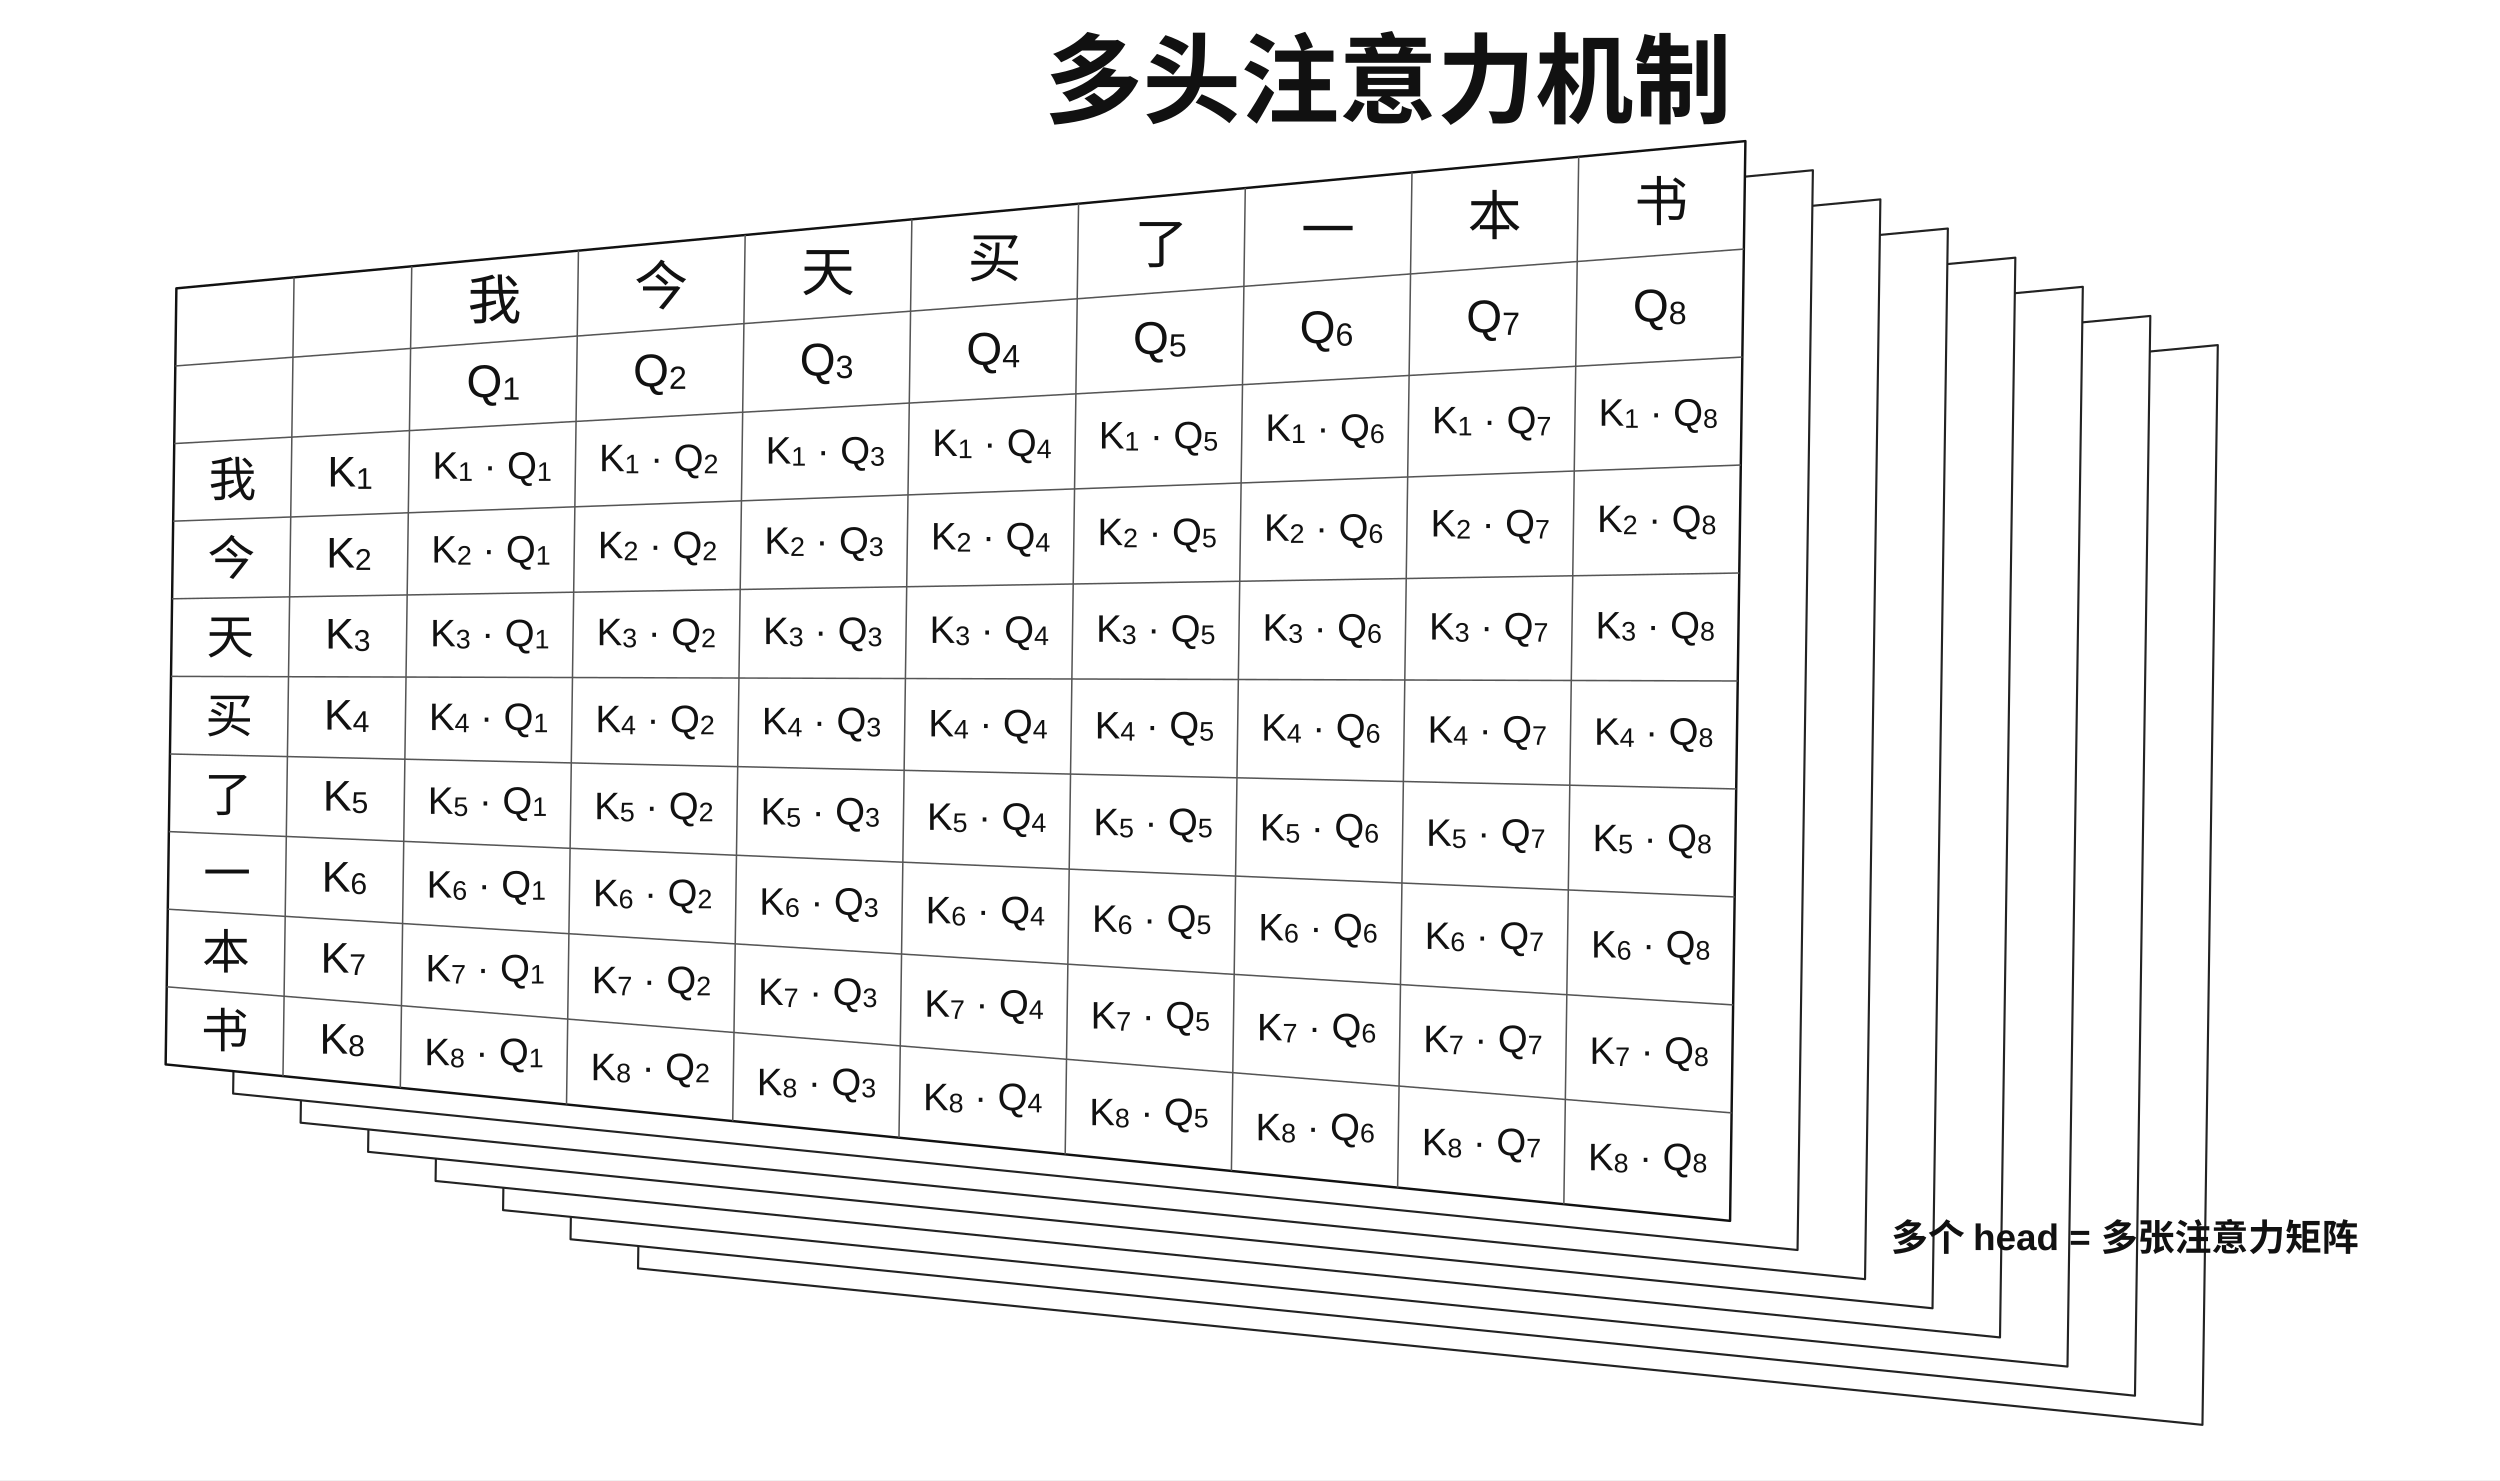
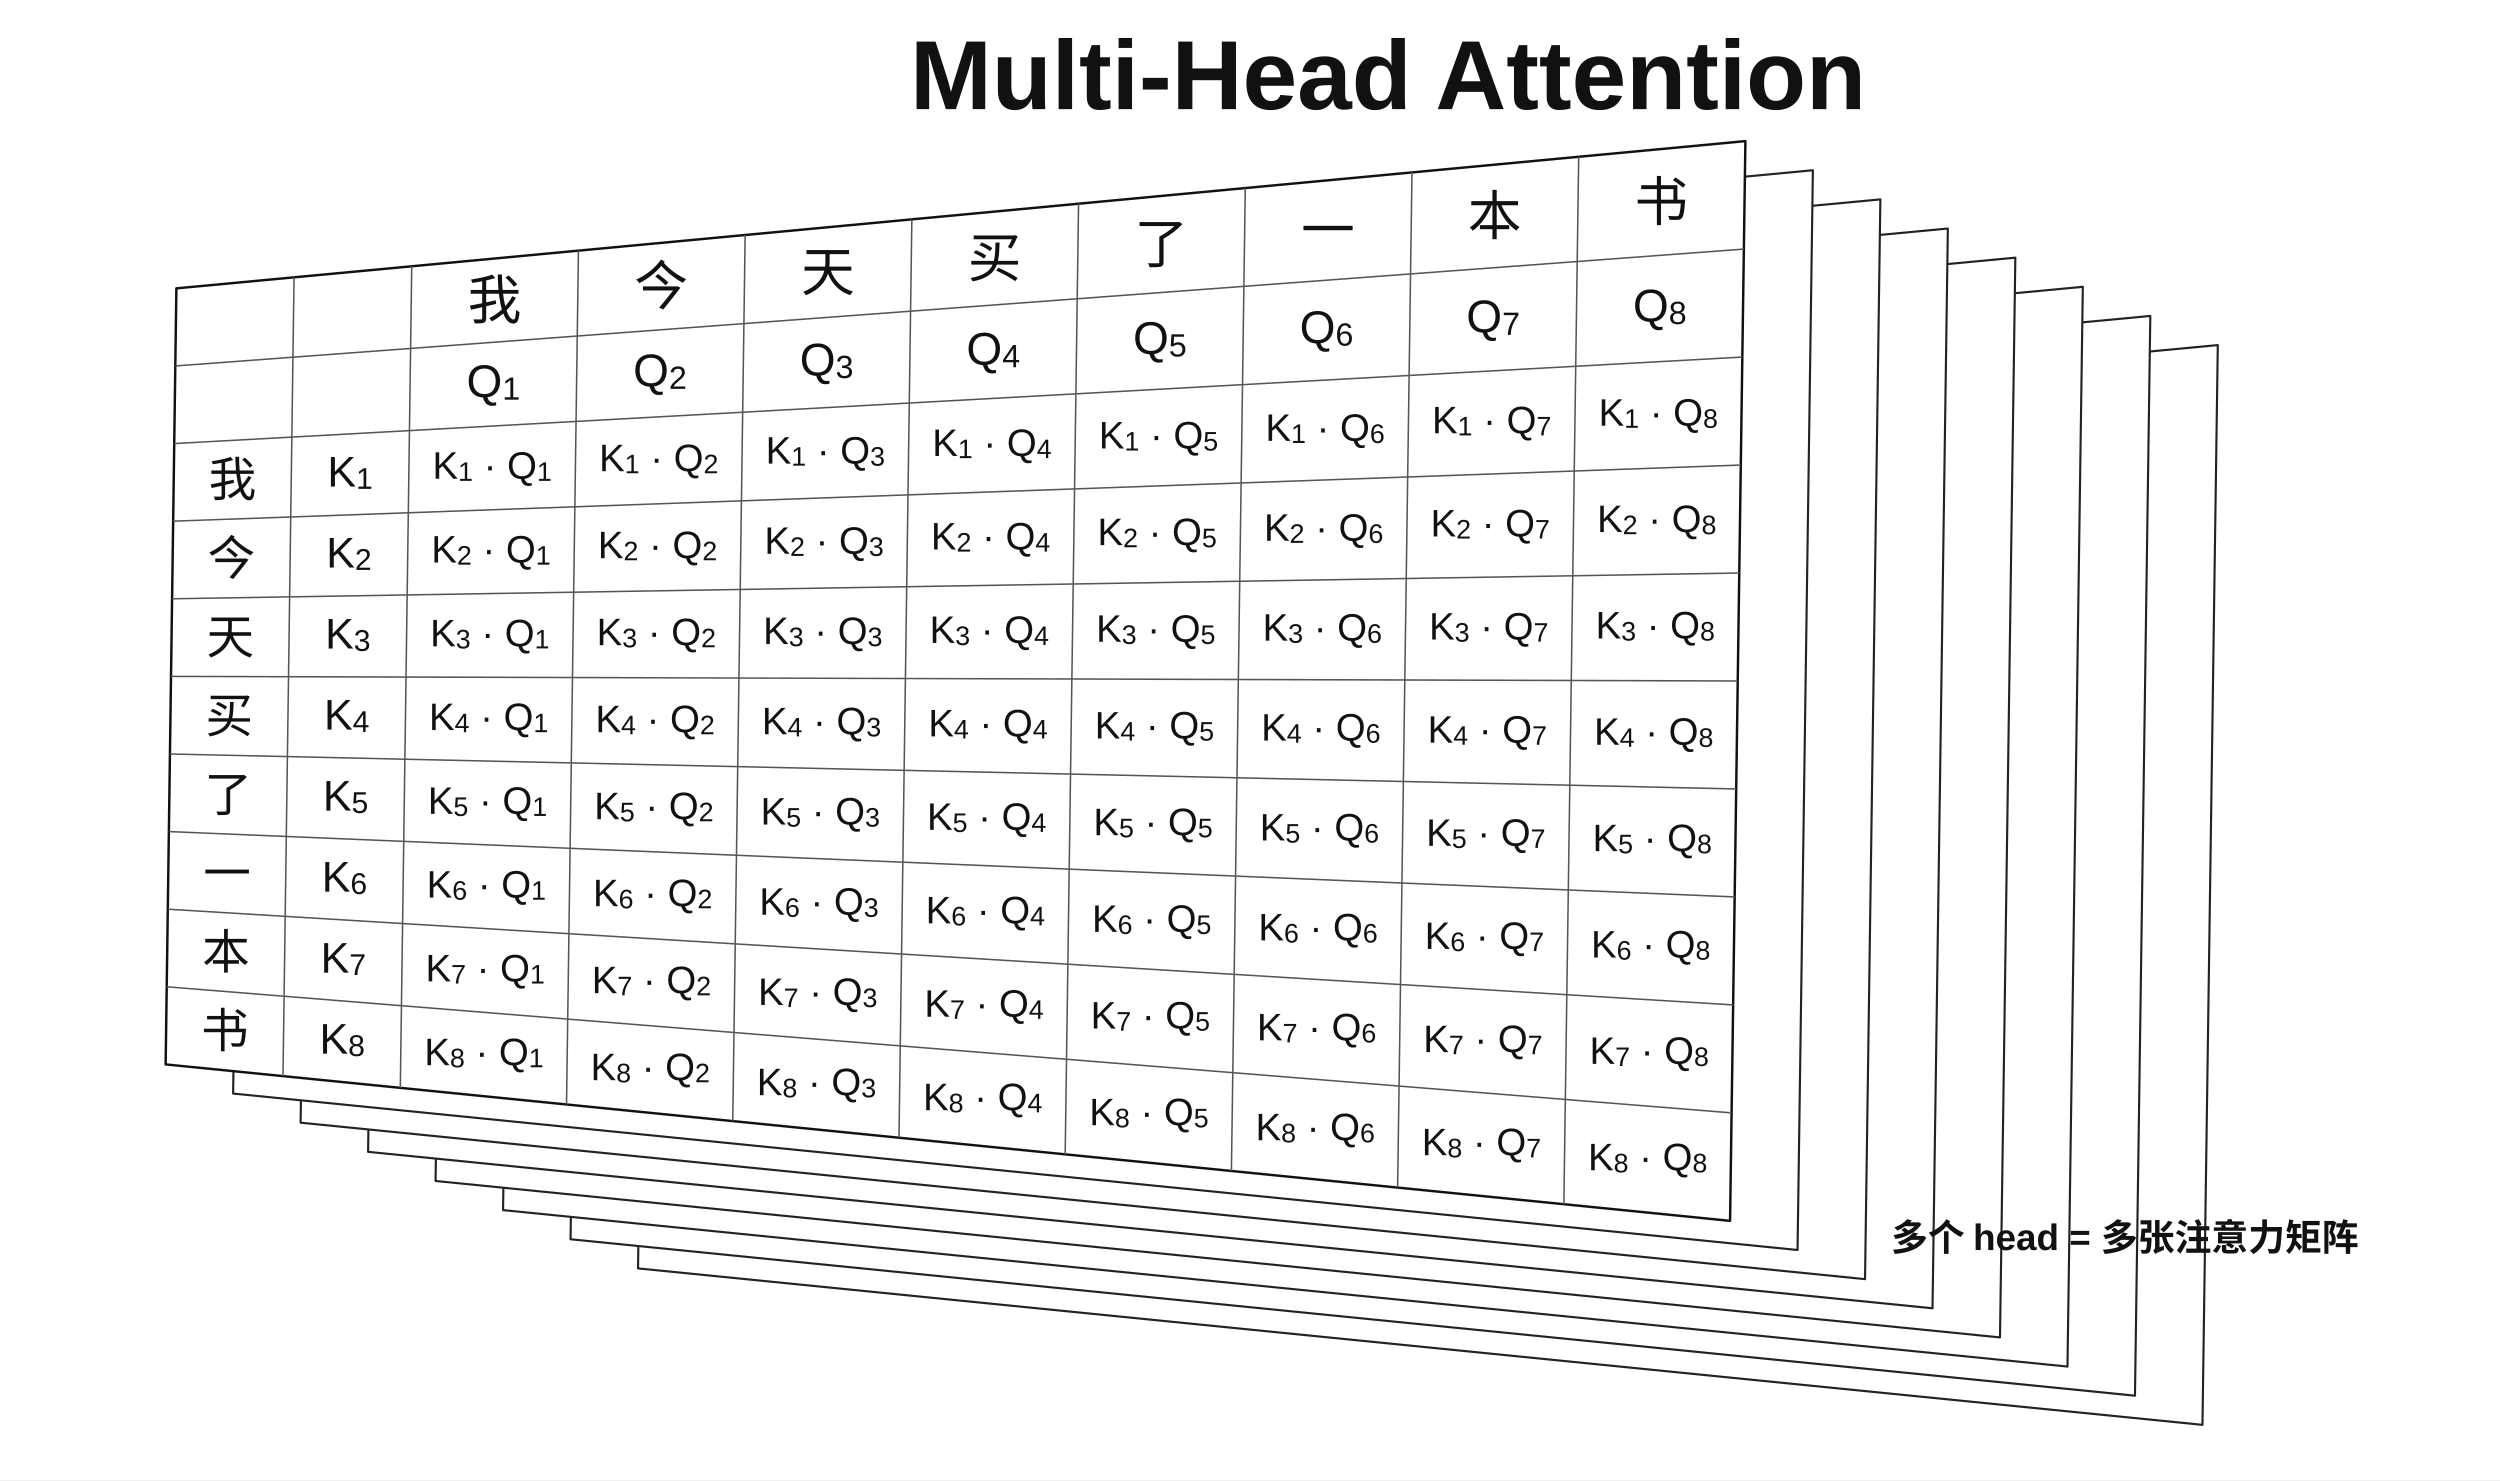
<svg xmlns="http://www.w3.org/2000/svg" width="1630" height="965" viewBox="0 0 1630 965" role="img" aria-labelledby="title description">
  <rect width="1630" height="965" fill="white" />
  <g id="stacked-heads" fill="white" stroke="#222" stroke-width="1.4" stroke-linejoin="round">
    <polygon id="head-8" points="423,321 1446,225 1436,929 416,827" />
    <polygon id="head-7" points="379,302 1402,206 1392,910 372,808" />
    <polygon id="head-6" points="335,283 1358,187 1348,891 328,789" />
    <polygon id="head-5" points="291,264 1314,168 1304,872 284,770" />
    <polygon id="head-4" points="247,245 1270,149 1260,853 240,751" />
    <polygon id="head-3" points="203,226 1226,130 1216,834 196,732" />
    <polygon id="head-2" points="159,207 1182,111 1172,815 152,713" />
  </g>
  <polygon id="head-1" points="115,188 1138,92 1128,796 108,694" fill="white" stroke="#111" stroke-width="1.6" stroke-linejoin="round" />
  <g id="front-grid" fill="none" stroke="#555" stroke-width="1">
    <line x1="191.72" y1="180.8" x2="184.5" y2="701.65" />
    <line x1="268.45" y1="173.6" x2="261" y2="709.3" />
    <line x1="377.14" y1="163.4" x2="369.37" y2="720.14" />
    <line x1="485.84" y1="153.2" x2="477.75" y2="730.97" />
    <line x1="594.53" y1="143" x2="586.13" y2="741.81" />
    <line x1="703.22" y1="132.8" x2="694.5" y2="752.65" />
    <line x1="811.92" y1="122.6" x2="802.88" y2="763.49" />
    <line x1="920.61" y1="112.4" x2="911.25" y2="774.33" />
    <line x1="1029.31" y1="102.2" x2="1019.63" y2="785.16" />
    <line x1="114.3" y1="238.6" x2="1137" y2="162.4" />
    <line x1="113.6" y1="289.2" x2="1136" y2="232.8" />
    <line x1="112.9" y1="339.8" x2="1135" y2="303.2" />
    <line x1="112.2" y1="390.4" x2="1134" y2="373.6" />
    <line x1="111.5" y1="441" x2="1133" y2="444" />
    <line x1="110.8" y1="491.6" x2="1132" y2="514.4" />
    <line x1="110.1" y1="542.2" x2="1131" y2="584.8" />
    <line x1="109.4" y1="592.8" x2="1130" y2="655.2" />
    <line x1="108.7" y1="643.4" x2="1129" y2="725.6" />
  </g>
  <g id="editable-labels" fill="#111" font-family="Arial, Microsoft YaHei, Noto Sans CJK SC, sans-serif" font-weight="400" text-anchor="middle" dominant-baseline="middle">
-     <text id="diagram-heading" x="905" y="53" font-size="64" font-weight="700">多头注意力机制</text>
+     <text id="diagram-heading" x="905" y="53" font-size="64" font-weight="700">Multi-Head Attention</text>
    <text x="322.42" y="195.81" font-size="35" data-token="1">我</text>
    <text x="321.66" y="250.43" font-size="30" data-query-label="1">Q<tspan baseline-shift="sub" font-size="70%">1</tspan>
    </text>
    <text x="151.58" y="312.76" font-size="31">我</text>
    <text x="228.25" y="309.27" font-size="28" data-key-label="1">K<tspan baseline-shift="sub" font-size="70%">1</tspan>
    </text>
    <text x="431.09" y="186.66" font-size="35" data-token="2">今</text>
    <text x="430.3" y="243.39" font-size="30" data-query-label="2">Q<tspan baseline-shift="sub" font-size="70%">2</tspan>
    </text>
    <text x="150.87" y="364.1" font-size="31">今</text>
    <text x="227.52" y="362.1" font-size="28" data-key-label="2">K<tspan baseline-shift="sub" font-size="70%">2</tspan>
    </text>
    <text x="539.77" y="177.51" font-size="35" data-token="3">天</text>
    <text x="538.95" y="236.34" font-size="30" data-query-label="3">Q<tspan baseline-shift="sub" font-size="70%">3</tspan>
    </text>
    <text x="150.16" y="415.44" font-size="31">天</text>
    <text x="226.79" y="414.92" font-size="28" data-key-label="3">K<tspan baseline-shift="sub" font-size="70%">3</tspan>
    </text>
    <text x="648.45" y="168.37" font-size="35" data-token="4">买</text>
    <text x="647.59" y="229.3" font-size="30" data-query-label="4">Q<tspan baseline-shift="sub" font-size="70%">4</tspan>
    </text>
    <text x="149.45" y="466.78" font-size="31">买</text>
    <text x="226.05" y="467.75" font-size="28" data-key-label="4">K<tspan baseline-shift="sub" font-size="70%">4</tspan>
    </text>
    <text x="757.13" y="159.22" font-size="35" data-token="5">了</text>
    <text x="756.24" y="222.26" font-size="30" data-query-label="5">Q<tspan baseline-shift="sub" font-size="70%">5</tspan>
    </text>
    <text x="148.74" y="518.13" font-size="31">了</text>
    <text x="225.32" y="520.58" font-size="28" data-key-label="5">K<tspan baseline-shift="sub" font-size="70%">5</tspan>
    </text>
    <text x="865.81" y="150.07" font-size="35" data-token="6">一</text>
    <text x="864.89" y="215.21" font-size="30" data-query-label="6">Q<tspan baseline-shift="sub" font-size="70%">6</tspan>
    </text>
    <text x="148.03" y="569.47" font-size="31">一</text>
    <text x="224.58" y="573.41" font-size="28" data-key-label="6">K<tspan baseline-shift="sub" font-size="70%">6</tspan>
    </text>
    <text x="974.48" y="140.92" font-size="35" data-token="7">本</text>
    <text x="973.53" y="208.17" font-size="30" data-query-label="7">Q<tspan baseline-shift="sub" font-size="70%">7</tspan>
    </text>
    <text x="147.32" y="620.81" font-size="31">本</text>
    <text x="223.85" y="626.23" font-size="28" data-key-label="7">K<tspan baseline-shift="sub" font-size="70%">7</tspan>
    </text>
    <text x="1083.16" y="131.77" font-size="35" data-token="8">书</text>
    <text x="1082.18" y="201.12" font-size="30" data-query-label="8">Q<tspan baseline-shift="sub" font-size="70%">8</tspan>
    </text>
    <text x="146.61" y="672.15" font-size="31">书</text>
    <text x="223.12" y="679.06" font-size="28" data-key-label="8">K<tspan baseline-shift="sub" font-size="70%">8</tspan>
    </text>
    <text x="320.89" y="305.05" font-size="25" id="score-k1-q1" data-key="1" data-query="1">K<tspan baseline-shift="sub" font-size="70%">1</tspan> · Q<tspan baseline-shift="sub" font-size="70%">1</tspan>
    </text>
    <text x="429.51" y="300.11" font-size="25" id="score-k1-q2" data-key="1" data-query="2">K<tspan baseline-shift="sub" font-size="70%">1</tspan> · Q<tspan baseline-shift="sub" font-size="70%">2</tspan>
    </text>
    <text x="538.12" y="295.17" font-size="25" id="score-k1-q3" data-key="1" data-query="3">K<tspan baseline-shift="sub" font-size="70%">1</tspan> · Q<tspan baseline-shift="sub" font-size="70%">3</tspan>
    </text>
    <text x="646.74" y="290.23" font-size="25" id="score-k1-q4" data-key="1" data-query="4">K<tspan baseline-shift="sub" font-size="70%">1</tspan> · Q<tspan baseline-shift="sub" font-size="70%">4</tspan>
    </text>
    <text x="755.35" y="285.29" font-size="25" id="score-k1-q5" data-key="1" data-query="5">K<tspan baseline-shift="sub" font-size="70%">1</tspan> · Q<tspan baseline-shift="sub" font-size="70%">5</tspan>
    </text>
    <text x="863.96" y="280.35" font-size="25" id="score-k1-q6" data-key="1" data-query="6">K<tspan baseline-shift="sub" font-size="70%">1</tspan> · Q<tspan baseline-shift="sub" font-size="70%">6</tspan>
    </text>
    <text x="972.58" y="275.41" font-size="25" id="score-k1-q7" data-key="1" data-query="7">K<tspan baseline-shift="sub" font-size="70%">1</tspan> · Q<tspan baseline-shift="sub" font-size="70%">7</tspan>
    </text>
    <text x="1081.19" y="270.47" font-size="25" id="score-k1-q8" data-key="1" data-query="8">K<tspan baseline-shift="sub" font-size="70%">1</tspan> · Q<tspan baseline-shift="sub" font-size="70%">8</tspan>
    </text>
    <text x="320.13" y="359.68" font-size="25" id="score-k2-q1" data-key="2" data-query="1">K<tspan baseline-shift="sub" font-size="70%">2</tspan> · Q<tspan baseline-shift="sub" font-size="70%">1</tspan>
    </text>
    <text x="428.72" y="356.84" font-size="25" id="score-k2-q2" data-key="2" data-query="2">K<tspan baseline-shift="sub" font-size="70%">2</tspan> · Q<tspan baseline-shift="sub" font-size="70%">2</tspan>
    </text>
    <text x="537.3" y="354" font-size="25" id="score-k2-q3" data-key="2" data-query="3">K<tspan baseline-shift="sub" font-size="70%">2</tspan> · Q<tspan baseline-shift="sub" font-size="70%">3</tspan>
    </text>
    <text x="645.88" y="351.17" font-size="25" id="score-k2-q4" data-key="2" data-query="4">K<tspan baseline-shift="sub" font-size="70%">2</tspan> · Q<tspan baseline-shift="sub" font-size="70%">4</tspan>
    </text>
    <text x="754.46" y="348.33" font-size="25" id="score-k2-q5" data-key="2" data-query="5">K<tspan baseline-shift="sub" font-size="70%">2</tspan> · Q<tspan baseline-shift="sub" font-size="70%">5</tspan>
    </text>
    <text x="863.04" y="345.49" font-size="25" id="score-k2-q6" data-key="2" data-query="6">K<tspan baseline-shift="sub" font-size="70%">2</tspan> · Q<tspan baseline-shift="sub" font-size="70%">6</tspan>
    </text>
    <text x="971.63" y="342.66" font-size="25" id="score-k2-q7" data-key="2" data-query="7">K<tspan baseline-shift="sub" font-size="70%">2</tspan> · Q<tspan baseline-shift="sub" font-size="70%">7</tspan>
    </text>
    <text x="1080.21" y="339.82" font-size="25" id="score-k2-q8" data-key="2" data-query="8">K<tspan baseline-shift="sub" font-size="70%">2</tspan> · Q<tspan baseline-shift="sub" font-size="70%">8</tspan>
    </text>
    <text x="319.37" y="414.3" font-size="25" id="score-k3-q1" data-key="3" data-query="1">K<tspan baseline-shift="sub" font-size="70%">3</tspan> · Q<tspan baseline-shift="sub" font-size="70%">1</tspan>
    </text>
    <text x="427.92" y="413.57" font-size="25" id="score-k3-q2" data-key="3" data-query="2">K<tspan baseline-shift="sub" font-size="70%">3</tspan> · Q<tspan baseline-shift="sub" font-size="70%">2</tspan>
    </text>
    <text x="536.47" y="412.83" font-size="25" id="score-k3-q3" data-key="3" data-query="3">K<tspan baseline-shift="sub" font-size="70%">3</tspan> · Q<tspan baseline-shift="sub" font-size="70%">3</tspan>
    </text>
    <text x="645.02" y="412.1" font-size="25" id="score-k3-q4" data-key="3" data-query="4">K<tspan baseline-shift="sub" font-size="70%">3</tspan> · Q<tspan baseline-shift="sub" font-size="70%">4</tspan>
    </text>
    <text x="753.57" y="411.37" font-size="25" id="score-k3-q5" data-key="3" data-query="5">K<tspan baseline-shift="sub" font-size="70%">3</tspan> · Q<tspan baseline-shift="sub" font-size="70%">5</tspan>
    </text>
    <text x="862.12" y="410.63" font-size="25" id="score-k3-q6" data-key="3" data-query="6">K<tspan baseline-shift="sub" font-size="70%">3</tspan> · Q<tspan baseline-shift="sub" font-size="70%">6</tspan>
    </text>
    <text x="970.67" y="409.9" font-size="25" id="score-k3-q7" data-key="3" data-query="7">K<tspan baseline-shift="sub" font-size="70%">3</tspan> · Q<tspan baseline-shift="sub" font-size="70%">7</tspan>
    </text>
    <text x="1079.22" y="409.17" font-size="25" id="score-k3-q8" data-key="3" data-query="8">K<tspan baseline-shift="sub" font-size="70%">3</tspan> · Q<tspan baseline-shift="sub" font-size="70%">8</tspan>
    </text>
    <text x="318.61" y="468.92" font-size="25" id="score-k4-q1" data-key="4" data-query="1">K<tspan baseline-shift="sub" font-size="70%">4</tspan> · Q<tspan baseline-shift="sub" font-size="70%">1</tspan>
    </text>
    <text x="427.13" y="470.29" font-size="25" id="score-k4-q2" data-key="4" data-query="2">K<tspan baseline-shift="sub" font-size="70%">4</tspan> · Q<tspan baseline-shift="sub" font-size="70%">2</tspan>
    </text>
    <text x="535.65" y="471.66" font-size="25" id="score-k4-q3" data-key="4" data-query="3">K<tspan baseline-shift="sub" font-size="70%">4</tspan> · Q<tspan baseline-shift="sub" font-size="70%">3</tspan>
    </text>
    <text x="644.17" y="473.03" font-size="25" id="score-k4-q4" data-key="4" data-query="4">K<tspan baseline-shift="sub" font-size="70%">4</tspan> · Q<tspan baseline-shift="sub" font-size="70%">4</tspan>
    </text>
    <text x="752.69" y="474.4" font-size="25" id="score-k4-q5" data-key="4" data-query="5">K<tspan baseline-shift="sub" font-size="70%">4</tspan> · Q<tspan baseline-shift="sub" font-size="70%">5</tspan>
    </text>
    <text x="861.2" y="475.77" font-size="25" id="score-k4-q6" data-key="4" data-query="6">K<tspan baseline-shift="sub" font-size="70%">4</tspan> · Q<tspan baseline-shift="sub" font-size="70%">6</tspan>
    </text>
    <text x="969.72" y="477.14" font-size="25" id="score-k4-q7" data-key="4" data-query="7">K<tspan baseline-shift="sub" font-size="70%">4</tspan> · Q<tspan baseline-shift="sub" font-size="70%">7</tspan>
    </text>
    <text x="1078.24" y="478.51" font-size="25" id="score-k4-q8" data-key="4" data-query="8">K<tspan baseline-shift="sub" font-size="70%">4</tspan> · Q<tspan baseline-shift="sub" font-size="70%">8</tspan>
    </text>
    <text x="317.85" y="523.54" font-size="25" id="score-k5-q1" data-key="5" data-query="1">K<tspan baseline-shift="sub" font-size="70%">5</tspan> · Q<tspan baseline-shift="sub" font-size="70%">1</tspan>
    </text>
    <text x="426.34" y="527.02" font-size="25" id="score-k5-q2" data-key="5" data-query="2">K<tspan baseline-shift="sub" font-size="70%">5</tspan> · Q<tspan baseline-shift="sub" font-size="70%">2</tspan>
    </text>
    <text x="534.82" y="530.49" font-size="25" id="score-k5-q3" data-key="5" data-query="3">K<tspan baseline-shift="sub" font-size="70%">5</tspan> · Q<tspan baseline-shift="sub" font-size="70%">3</tspan>
    </text>
    <text x="643.31" y="533.97" font-size="25" id="score-k5-q4" data-key="5" data-query="4">K<tspan baseline-shift="sub" font-size="70%">5</tspan> · Q<tspan baseline-shift="sub" font-size="70%">4</tspan>
    </text>
    <text x="751.8" y="537.44" font-size="25" id="score-k5-q5" data-key="5" data-query="5">K<tspan baseline-shift="sub" font-size="70%">5</tspan> · Q<tspan baseline-shift="sub" font-size="70%">5</tspan>
    </text>
    <text x="860.28" y="540.91" font-size="25" id="score-k5-q6" data-key="5" data-query="6">K<tspan baseline-shift="sub" font-size="70%">5</tspan> · Q<tspan baseline-shift="sub" font-size="70%">6</tspan>
    </text>
    <text x="968.77" y="544.39" font-size="25" id="score-k5-q7" data-key="5" data-query="7">K<tspan baseline-shift="sub" font-size="70%">5</tspan> · Q<tspan baseline-shift="sub" font-size="70%">7</tspan>
    </text>
    <text x="1077.26" y="547.86" font-size="25" id="score-k5-q8" data-key="5" data-query="8">K<tspan baseline-shift="sub" font-size="70%">5</tspan> · Q<tspan baseline-shift="sub" font-size="70%">8</tspan>
    </text>
    <text x="317.09" y="578.16" font-size="25" id="score-k6-q1" data-key="6" data-query="1">K<tspan baseline-shift="sub" font-size="70%">6</tspan> · Q<tspan baseline-shift="sub" font-size="70%">1</tspan>
    </text>
    <text x="425.54" y="583.74" font-size="25" id="score-k6-q2" data-key="6" data-query="2">K<tspan baseline-shift="sub" font-size="70%">6</tspan> · Q<tspan baseline-shift="sub" font-size="70%">2</tspan>
    </text>
    <text x="534" y="589.32" font-size="25" id="score-k6-q3" data-key="6" data-query="3">K<tspan baseline-shift="sub" font-size="70%">6</tspan> · Q<tspan baseline-shift="sub" font-size="70%">3</tspan>
    </text>
    <text x="642.45" y="594.9" font-size="25" id="score-k6-q4" data-key="6" data-query="4">K<tspan baseline-shift="sub" font-size="70%">6</tspan> · Q<tspan baseline-shift="sub" font-size="70%">4</tspan>
    </text>
    <text x="750.91" y="600.48" font-size="25" id="score-k6-q5" data-key="6" data-query="5">K<tspan baseline-shift="sub" font-size="70%">6</tspan> · Q<tspan baseline-shift="sub" font-size="70%">5</tspan>
    </text>
    <text x="859.36" y="606.05" font-size="25" id="score-k6-q6" data-key="6" data-query="6">K<tspan baseline-shift="sub" font-size="70%">6</tspan> · Q<tspan baseline-shift="sub" font-size="70%">6</tspan>
    </text>
    <text x="967.82" y="611.63" font-size="25" id="score-k6-q7" data-key="6" data-query="7">K<tspan baseline-shift="sub" font-size="70%">6</tspan> · Q<tspan baseline-shift="sub" font-size="70%">7</tspan>
    </text>
    <text x="1076.27" y="617.21" font-size="25" id="score-k6-q8" data-key="6" data-query="8">K<tspan baseline-shift="sub" font-size="70%">6</tspan> · Q<tspan baseline-shift="sub" font-size="70%">8</tspan>
    </text>
    <text x="316.33" y="632.79" font-size="25" id="score-k7-q1" data-key="7" data-query="1">K<tspan baseline-shift="sub" font-size="70%">7</tspan> · Q<tspan baseline-shift="sub" font-size="70%">1</tspan>
    </text>
    <text x="424.75" y="640.47" font-size="25" id="score-k7-q2" data-key="7" data-query="2">K<tspan baseline-shift="sub" font-size="70%">7</tspan> · Q<tspan baseline-shift="sub" font-size="70%">2</tspan>
    </text>
    <text x="533.17" y="648.15" font-size="25" id="score-k7-q3" data-key="7" data-query="3">K<tspan baseline-shift="sub" font-size="70%">7</tspan> · Q<tspan baseline-shift="sub" font-size="70%">3</tspan>
    </text>
    <text x="641.6" y="655.83" font-size="25" id="score-k7-q4" data-key="7" data-query="4">K<tspan baseline-shift="sub" font-size="70%">7</tspan> · Q<tspan baseline-shift="sub" font-size="70%">4</tspan>
    </text>
    <text x="750.02" y="663.51" font-size="25" id="score-k7-q5" data-key="7" data-query="5">K<tspan baseline-shift="sub" font-size="70%">7</tspan> · Q<tspan baseline-shift="sub" font-size="70%">5</tspan>
    </text>
    <text x="858.44" y="671.2" font-size="25" id="score-k7-q6" data-key="7" data-query="6">K<tspan baseline-shift="sub" font-size="70%">7</tspan> · Q<tspan baseline-shift="sub" font-size="70%">6</tspan>
    </text>
    <text x="966.87" y="678.88" font-size="25" id="score-k7-q7" data-key="7" data-query="7">K<tspan baseline-shift="sub" font-size="70%">7</tspan> · Q<tspan baseline-shift="sub" font-size="70%">7</tspan>
    </text>
    <text x="1075.29" y="686.56" font-size="25" id="score-k7-q8" data-key="7" data-query="8">K<tspan baseline-shift="sub" font-size="70%">7</tspan> · Q<tspan baseline-shift="sub" font-size="70%">8</tspan>
    </text>
    <text x="315.57" y="687.41" font-size="25" id="score-k8-q1" data-key="8" data-query="1">K<tspan baseline-shift="sub" font-size="70%">8</tspan> · Q<tspan baseline-shift="sub" font-size="70%">1</tspan>
    </text>
    <text x="423.96" y="697.19" font-size="25" id="score-k8-q2" data-key="8" data-query="2">K<tspan baseline-shift="sub" font-size="70%">8</tspan> · Q<tspan baseline-shift="sub" font-size="70%">2</tspan>
    </text>
    <text x="532.35" y="706.98" font-size="25" id="score-k8-q3" data-key="8" data-query="3">K<tspan baseline-shift="sub" font-size="70%">8</tspan> · Q<tspan baseline-shift="sub" font-size="70%">3</tspan>
    </text>
    <text x="640.74" y="716.76" font-size="25" id="score-k8-q4" data-key="8" data-query="4">K<tspan baseline-shift="sub" font-size="70%">8</tspan> · Q<tspan baseline-shift="sub" font-size="70%">4</tspan>
    </text>
    <text x="749.13" y="726.55" font-size="25" id="score-k8-q5" data-key="8" data-query="5">K<tspan baseline-shift="sub" font-size="70%">8</tspan> · Q<tspan baseline-shift="sub" font-size="70%">5</tspan>
    </text>
    <text x="857.52" y="736.34" font-size="25" id="score-k8-q6" data-key="8" data-query="6">K<tspan baseline-shift="sub" font-size="70%">8</tspan> · Q<tspan baseline-shift="sub" font-size="70%">6</tspan>
    </text>
    <text x="965.91" y="746.12" font-size="25" id="score-k8-q7" data-key="8" data-query="7">K<tspan baseline-shift="sub" font-size="70%">8</tspan> · Q<tspan baseline-shift="sub" font-size="70%">7</tspan>
    </text>
    <text x="1074.3" y="755.91" font-size="25" id="score-k8-q8" data-key="8" data-query="8">K<tspan baseline-shift="sub" font-size="70%">8</tspan> · Q<tspan baseline-shift="sub" font-size="70%">8</tspan>
    </text>
    <text id="diagram-caption" x="1233" y="807" text-anchor="start" font-size="24" font-weight="600">多个 head = 多张注意力矩阵</text>
  </g>
</svg>
